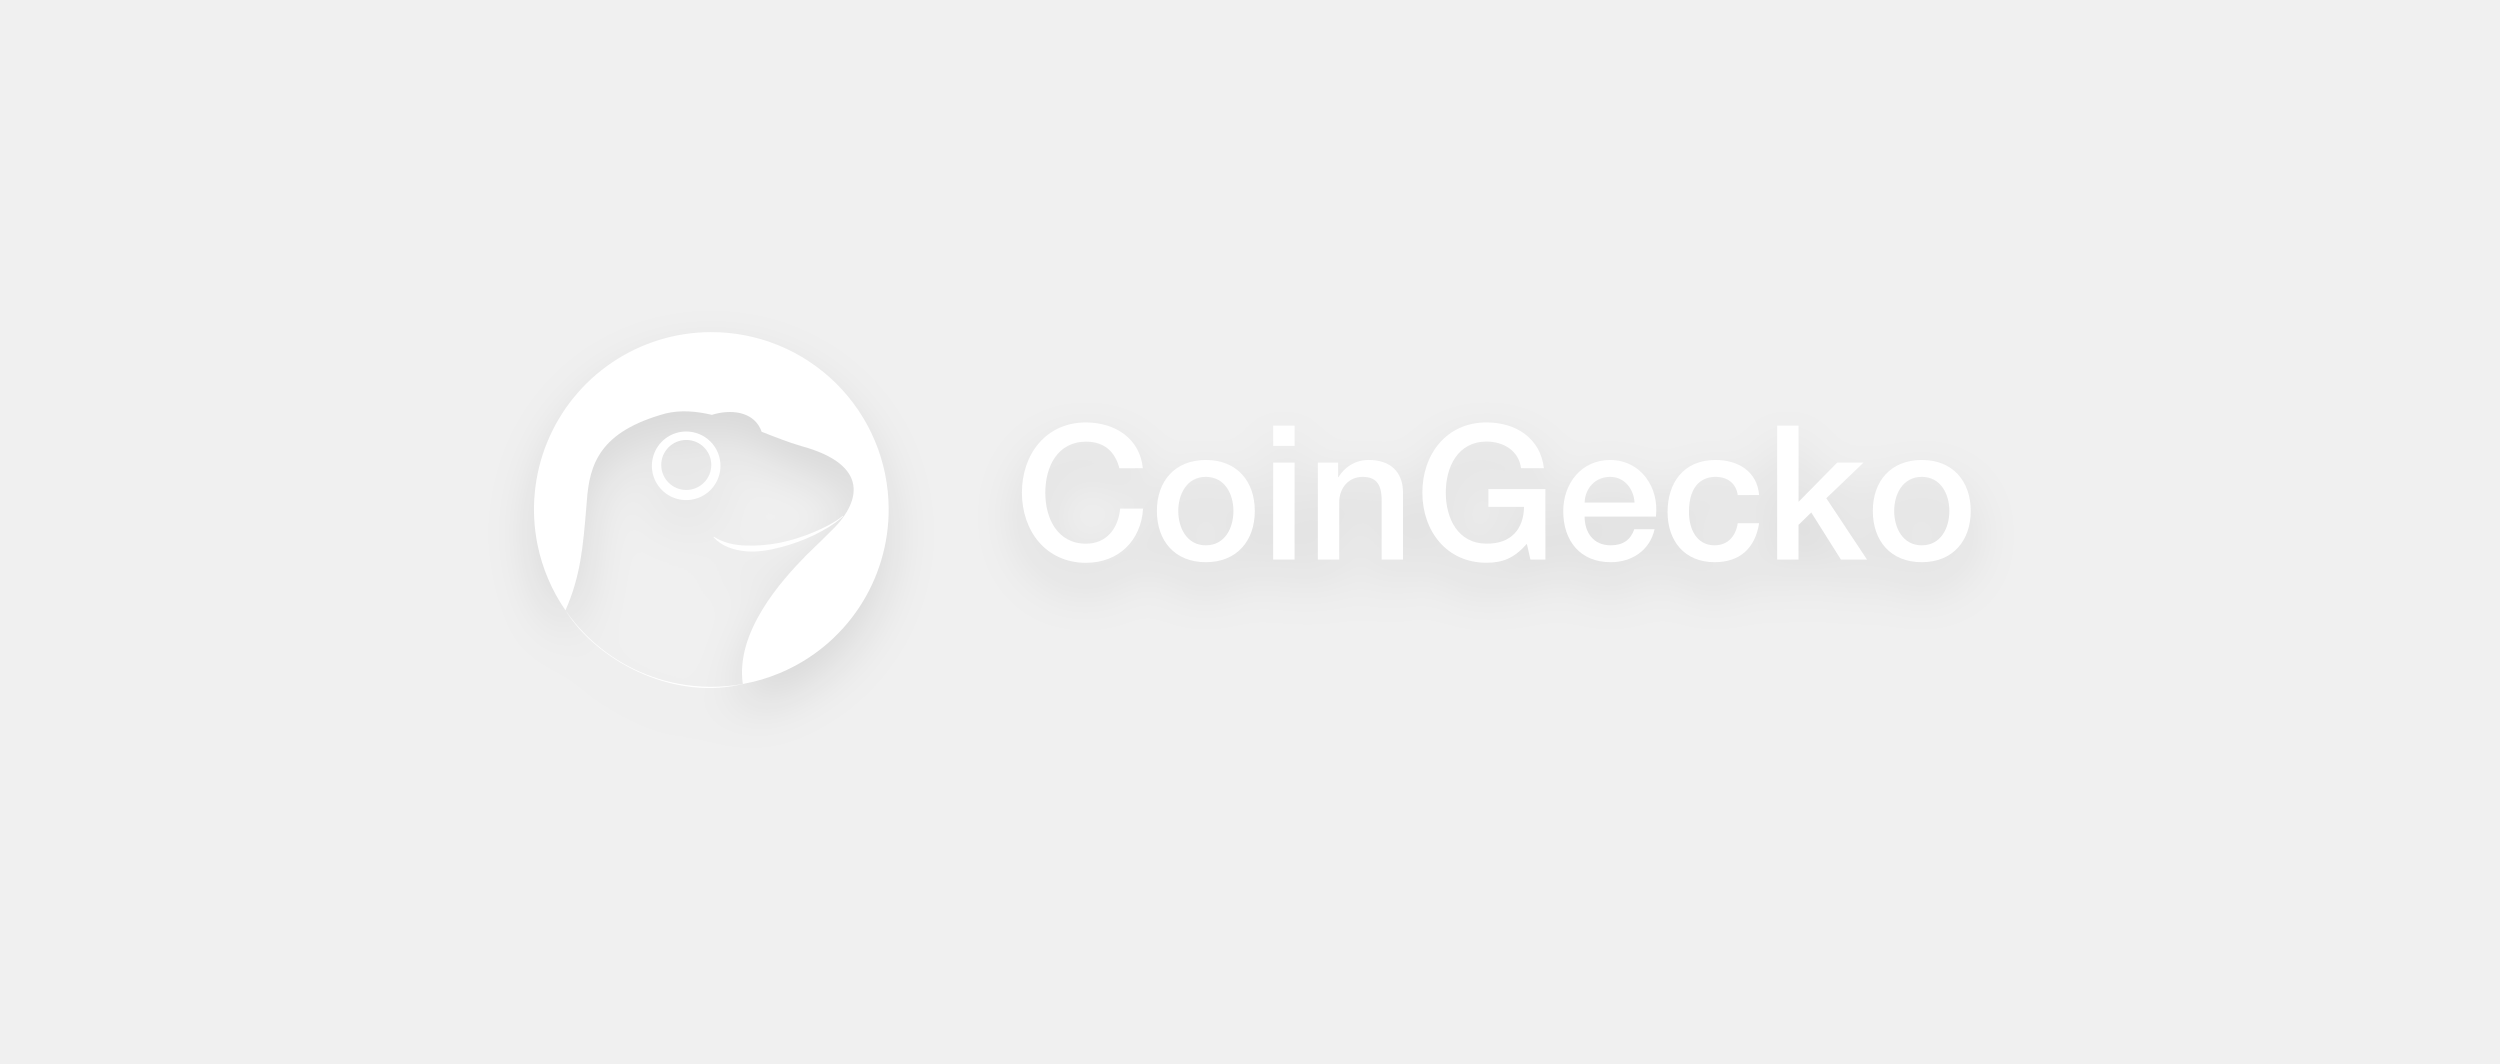
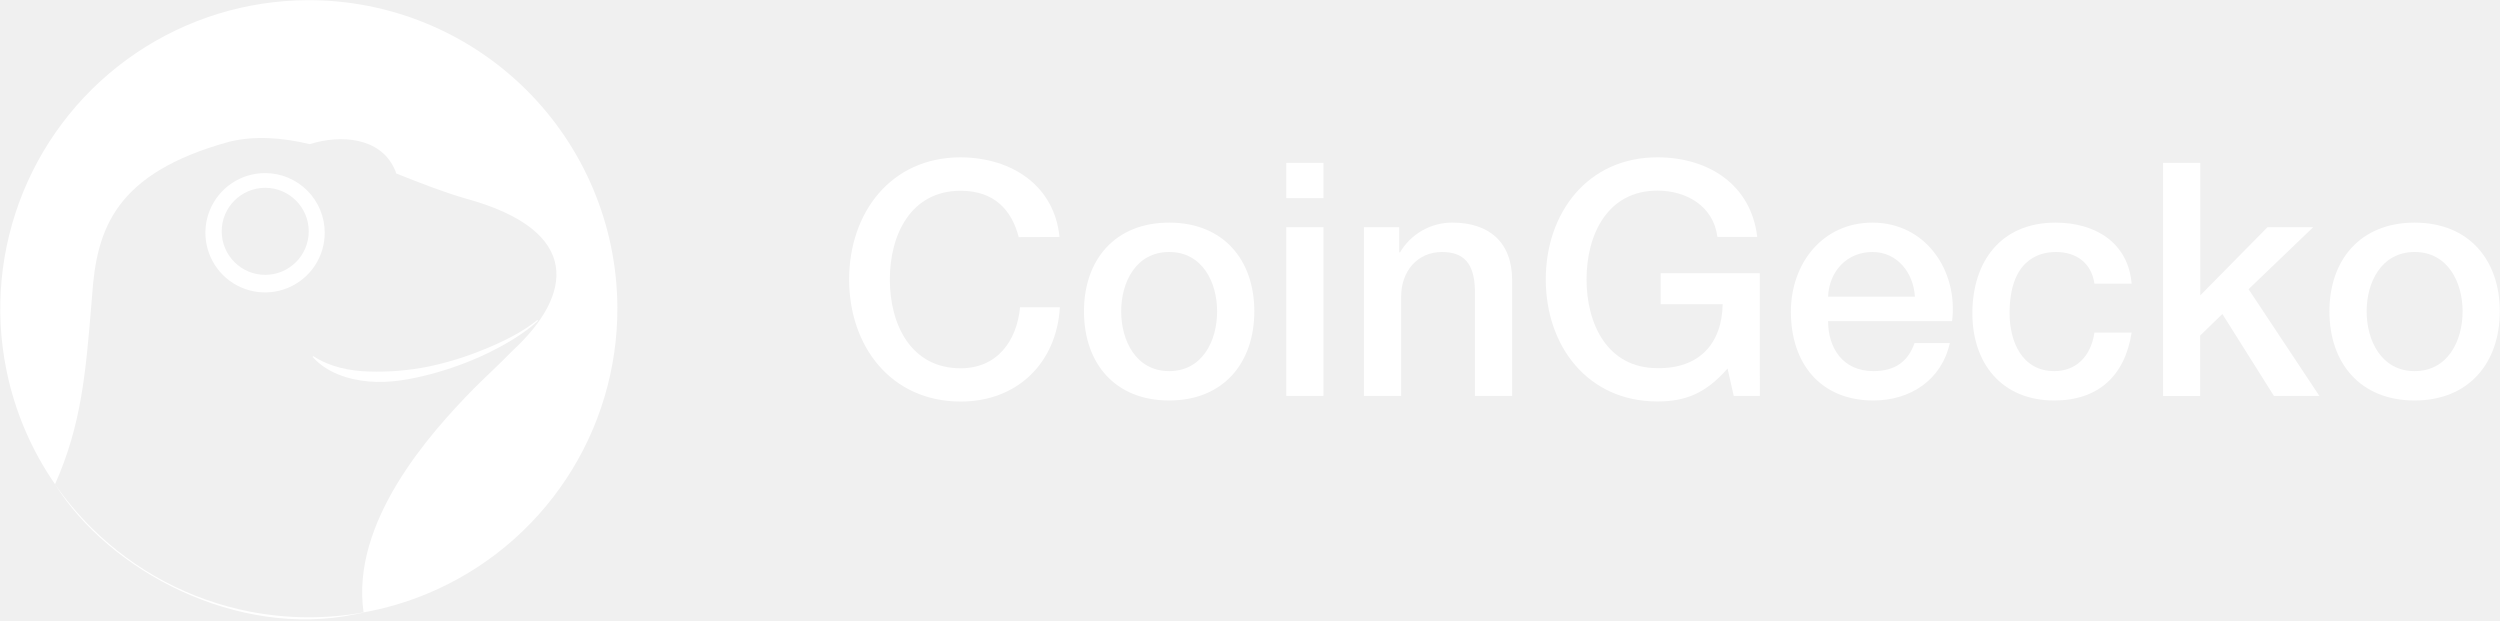
- <svg xmlns="http://www.w3.org/2000/svg" width="174" height="74" viewBox="0 0 174 74" fill="none">
-   <g filter="url(#filter0_d)">
-     <path d="M77.909 32.593C77.634 31.523 76.942 30.739 75.588 30.739C73.59 30.739 72.754 32.501 72.754 34.29C72.754 36.078 73.59 37.841 75.588 37.841C77.039 37.841 77.834 36.758 77.963 35.4H79.556C79.426 37.632 77.846 39.172 75.591 39.172C72.796 39.172 71.125 36.953 71.125 34.289C71.125 31.625 72.791 29.401 75.585 29.401C77.687 29.414 79.344 30.576 79.541 32.587L77.909 32.593Z" fill="white" />
-     <path d="M80.519 35.564C80.519 33.501 81.76 32.014 83.927 32.014C86.095 32.014 87.335 33.501 87.335 35.564C87.335 37.627 86.095 39.13 83.927 39.13C81.76 39.13 80.519 37.641 80.519 35.564ZM85.846 35.564C85.846 34.404 85.259 33.189 83.927 33.189C82.595 33.189 82.008 34.403 82.008 35.564C82.008 36.726 82.595 37.954 83.927 37.954C85.259 37.954 85.846 36.739 85.846 35.564Z" fill="white" />
-     <path d="M88.613 29.624H90.102V31.034H88.613V29.624ZM88.613 32.197H90.102V38.947H88.613V32.197Z" fill="white" />
-     <path d="M91.723 32.197H93.133V33.189L93.159 33.215C93.373 32.847 93.68 32.543 94.049 32.332C94.418 32.12 94.837 32.011 95.262 32.013C96.724 32.013 97.651 32.796 97.651 34.31V38.946H96.162V34.703C96.136 33.645 95.718 33.189 94.844 33.189C93.852 33.189 93.211 33.971 93.211 34.964V38.947H91.723V32.197Z" fill="white" />
-     <path d="M107.561 38.947H106.516L106.269 37.85C105.398 38.842 104.597 39.168 103.464 39.168C100.671 39.17 98.996 36.946 98.996 34.285C98.996 31.624 100.671 29.401 103.462 29.401C105.493 29.401 107.209 30.485 107.456 32.587H105.863C105.707 31.36 104.637 30.733 103.462 30.733C101.463 30.733 100.628 32.495 100.628 34.284C100.628 36.072 101.463 37.836 103.462 37.836C105.132 37.862 106.046 36.857 106.073 35.276H103.592V34.037H107.558L107.561 38.947Z" fill="white" />
-     <path d="M110.289 35.956C110.289 37.014 110.864 37.954 112.104 37.954C112.966 37.954 113.488 37.575 113.748 36.831H115.159C114.833 38.306 113.58 39.13 112.104 39.13C109.989 39.13 108.801 37.654 108.801 35.578C108.801 33.658 110.058 32.014 112.065 32.014C114.193 32.014 115.499 33.933 115.251 35.956H110.289ZM113.763 34.977C113.71 34.037 113.07 33.189 112.065 33.189C111.033 33.189 110.329 33.971 110.289 34.977H113.763Z" fill="white" />
-     <path d="M120.947 34.455C120.829 33.632 120.228 33.189 119.406 33.189C118.632 33.189 117.552 33.593 117.552 35.643C117.552 36.766 118.048 37.954 119.34 37.954C120.202 37.954 120.803 37.38 120.947 36.414H122.436C122.161 38.163 121.081 39.13 119.34 39.13C117.225 39.13 116.062 37.627 116.062 35.643C116.062 33.606 117.174 32.014 119.393 32.014C120.96 32.014 122.294 32.797 122.436 34.455H120.947Z" fill="white" />
-     <path d="M123.691 29.624H125.18V34.925L127.87 32.197H129.698L127.112 34.677L129.945 38.947H128.127L126.064 35.669L125.176 36.531V38.949H123.691V29.624Z" fill="white" />
-     <path d="M130.348 35.564C130.348 33.501 131.588 32.014 133.755 32.014C135.923 32.014 137.164 33.501 137.164 35.564C137.164 37.627 135.923 39.13 133.755 39.13C131.588 39.13 130.348 37.641 130.348 35.564ZM135.675 35.564C135.675 34.404 135.087 33.189 133.755 33.189C132.423 33.189 131.836 34.403 131.836 35.564C131.836 36.726 132.423 37.954 133.755 37.954C135.087 37.954 135.675 36.739 135.675 35.564Z" fill="white" />
-     <path fill-rule="evenodd" clip-rule="evenodd" d="M59.804 42.271C61.151 40.234 61.864 37.844 61.853 35.403C61.838 32.129 60.523 28.995 58.198 26.691C55.873 24.387 52.727 23.1 49.453 23.114C47.012 23.125 44.628 23.86 42.604 25.226C40.581 26.591 39.007 28.526 38.083 30.786C37.158 33.046 36.925 35.529 37.412 37.922C37.747 39.565 38.411 41.114 39.356 42.481C39.356 42.481 39.355 42.481 39.355 42.481C41.529 45.961 46.642 48.664 51.366 47.683C51.476 47.663 51.587 47.641 51.699 47.617L51.695 47.608C52.579 47.449 53.448 47.194 54.284 46.842C56.536 45.898 58.457 44.307 59.804 42.271ZM51.695 47.608V47.608L51.699 47.607C51.182 43.995 54.339 40.457 56.117 38.646C56.285 38.476 56.49 38.28 56.714 38.065L56.714 38.065C57.017 37.775 57.354 37.452 57.68 37.117C60.028 34.946 60.525 32.341 55.769 31.046C54.88 30.788 53.958 30.424 53.025 30.056L53.004 30.047L53.003 30.042L53.005 30.044L52.999 30.026C52.983 29.966 52.957 29.901 52.92 29.833C52.352 28.623 50.824 28.476 49.554 28.871L49.566 28.872L49.553 28.875C48.453 28.616 47.365 28.524 46.322 28.778C41.761 30.035 41.019 32.258 40.839 34.935L40.809 35.294C40.583 38.023 40.41 40.109 39.356 42.481C39.787 43.104 40.276 43.689 40.819 44.227C42.553 45.946 44.758 47.112 47.155 47.577C48.661 47.87 50.2 47.877 51.695 47.608Z" fill="white" />
-     <path fill-rule="evenodd" clip-rule="evenodd" d="M49.743 33.745C50.006 33.352 50.145 32.891 50.145 32.418C50.145 32.105 50.084 31.795 49.964 31.505C49.844 31.215 49.668 30.952 49.446 30.731C49.224 30.509 48.961 30.333 48.672 30.214C48.382 30.094 48.072 30.032 47.758 30.032C47.286 30.032 46.825 30.172 46.432 30.435C46.039 30.697 45.733 31.07 45.553 31.506C45.372 31.942 45.325 32.422 45.417 32.885C45.509 33.349 45.737 33.774 46.071 34.108C46.404 34.441 46.83 34.669 47.293 34.761C47.756 34.853 48.236 34.805 48.672 34.624C49.108 34.444 49.481 34.138 49.743 33.745ZM47.764 34.103C48.726 34.103 49.505 33.324 49.505 32.362C49.505 31.401 48.726 30.621 47.764 30.621C46.803 30.621 46.023 31.401 46.023 32.362C46.023 33.324 46.803 34.103 47.764 34.103Z" fill="white" />
-     <path d="M58.679 35.941C58.079 36.489 57.364 36.894 56.637 37.252C55.901 37.601 55.133 37.881 54.344 38.086C53.555 38.291 52.732 38.444 51.898 38.369C51.065 38.293 50.212 38.01 49.66 37.385L49.686 37.355C50.363 37.794 51.145 37.949 51.922 37.971C52.711 37.995 53.499 37.93 54.273 37.778C55.054 37.614 55.819 37.378 56.556 37.072C57.294 36.767 58.025 36.414 58.653 35.911L58.679 35.941Z" fill="white" />
-   </g>
-   <defs>
-     <filter id="filter0_d" x="33.831" y="21.448" width="106.666" height="31.439" filterUnits="userSpaceOnUse" color-interpolation-filters="sRGB">
-       <feFlood flood-opacity="0" result="BackgroundImageFix" />
-       <feColorMatrix in="SourceAlpha" type="matrix" values="0 0 0 0 0 0 0 0 0 0 0 0 0 0 0 0 0 0 127 0" />
-       <feOffset dy="1.667" />
-       <feGaussianBlur stdDeviation="1.667" />
-       <feColorMatrix type="matrix" values="0 0 0 0 0 0 0 0 0 0 0 0 0 0 0 0 0 0 0.1 0" />
-       <feBlend mode="normal" in2="BackgroundImageFix" result="effect1_dropShadow" />
-       <feBlend mode="normal" in="SourceGraphic" in2="effect1_dropShadow" result="shape" />
-     </filter>
-   </defs>
+ <svg xmlns="http://www.w3.org/2000/svg" width="1615" height="401" viewBox="0 0 1615 401" fill="none">
+   <path d="M658.08 153.172C653.645 135.883 642.463 123.233 620.598 123.233C588.331 123.233 574.837 151.688 574.837 180.566C574.837 209.443 588.331 237.915 620.598 237.915C644.024 237.915 656.862 220.423 658.955 198.495H684.678C682.569 234.541 657.065 259.405 620.644 259.405C575.524 259.405 548.537 223.562 548.537 180.55C548.537 137.539 575.431 101.633 620.551 101.633C654.488 101.836 681.257 120.609 684.428 153.078L658.08 153.172Z" fill="white" />
+   <path d="M700.247 201.148C700.247 167.835 720.269 143.814 755.269 143.814C790.269 143.814 810.291 167.835 810.291 201.148C810.291 234.461 790.269 258.715 755.269 258.715C720.269 258.715 700.247 234.679 700.247 201.148ZM786.255 201.148C786.255 182.406 776.775 162.79 755.269 162.79C733.763 162.79 724.283 182.391 724.283 201.148C724.283 219.905 733.763 239.74 755.269 239.74C776.775 239.74 786.255 220.123 786.255 201.148Z" fill="white" />
+   <path d="M830.923 105.224H854.959V127.995H830.923V105.224ZM830.923 146.768H854.959V255.765H830.923V146.768Z" fill="white" />
+   <path d="M881.114 146.77H903.885V162.794L904.307 163.216C907.759 157.28 912.716 152.36 918.678 148.952C924.639 145.543 931.393 143.767 938.26 143.803C961.874 143.803 976.836 156.454 976.836 180.895V255.752H952.8V187.236C952.379 170.166 945.632 162.794 931.513 162.794C915.489 162.794 905.15 175.429 905.15 191.453V255.768H881.114V146.77Z" fill="white" />
+   <path d="M1136.86 255.766H1119.99L1116 238.055C1101.94 254.079 1089.01 259.342 1070.7 259.342C1025.62 259.374 998.566 223.453 998.566 180.488C998.566 137.523 1025.62 101.633 1070.67 101.633C1103.47 101.633 1131.18 119.125 1135.18 153.078H1109.45C1106.92 133.259 1089.65 123.139 1070.67 123.139C1038.41 123.139 1024.91 151.595 1024.91 180.472C1024.91 209.35 1038.41 237.821 1070.67 237.821C1097.65 238.243 1112.4 222.016 1112.84 196.496H1072.78V176.49H1136.82L1136.86 255.766Z" fill="white" />
+   <path d="M1180.95 207.473C1180.95 224.559 1190.22 239.74 1210.24 239.74C1224.16 239.74 1232.59 233.617 1236.79 221.607H1259.58C1254.32 245.424 1234.08 258.715 1210.24 258.715C1176.1 258.715 1156.91 234.882 1156.91 201.366C1156.91 170.365 1177.21 143.814 1209.62 143.814C1243.98 143.814 1265.06 174.8 1261.06 207.473H1180.95ZM1237.03 191.668C1236.19 176.487 1225.85 162.79 1209.62 162.79C1192.96 162.79 1181.59 175.425 1180.95 191.668H1237.03Z" fill="white" />
+   <path d="M1353 183.234C1351.1 169.943 1341.4 162.79 1328.12 162.79C1315.63 162.79 1298.19 169.318 1298.19 202.413C1298.19 220.545 1306.2 239.74 1327.06 239.74C1340.98 239.74 1350.68 230.462 1353 214.86H1377.04C1372.6 243.113 1355.18 258.715 1327.06 258.715C1292.91 258.715 1274.15 234.461 1274.15 202.413C1274.15 169.522 1292.08 143.814 1327.91 143.814C1353.21 143.814 1374.76 156.465 1377.04 183.234H1353Z" fill="white" />
+   <path d="M1397.33 105.224H1421.36V190.826L1464.8 146.768H1494.32L1452.57 186.812L1498.31 255.765H1468.95L1435.64 202.836L1421.3 216.752V255.796H1397.33V105.224Z" fill="white" />
+   <path d="M1504.81 201.148C1504.81 167.835 1524.84 143.814 1559.84 143.814C1594.84 143.814 1614.87 167.835 1614.87 201.148C1614.87 234.461 1594.84 258.715 1559.84 258.715C1524.84 258.715 1504.81 234.679 1504.81 201.148ZM1590.84 201.148C1590.84 182.406 1581.34 162.79 1559.84 162.79C1538.33 162.79 1528.85 182.391 1528.85 201.148C1528.85 219.905 1538.33 239.74 1559.84 239.74C1581.34 239.74 1590.84 220.123 1590.84 201.148V201.148Z" fill="white" />
+   <path fill-rule="evenodd" clip-rule="evenodd" d="M365.733 309.436C387.487 276.557 399.003 237.965 398.824 198.541C398.58 145.679 377.35 95.079 339.803 57.868C302.255 20.657 251.465 -0.116 198.603 0.116C159.179 0.293 120.693 12.156 88.011 34.206C55.329 56.255 29.92 87.501 14.997 123.992C0.073 160.483 -3.694 200.58 4.171 239.212C9.573 265.744 20.295 290.767 35.553 312.828C35.551 312.831 35.55 312.834 35.549 312.836C70.657 369.056 153.268 412.713 229.576 396.812C231.327 396.491 233.086 396.142 234.854 395.766L234.837 395.723L234.798 395.628L234.832 395.619C249.095 393.05 263.107 388.92 276.608 383.257C312.962 368.005 343.978 342.315 365.733 309.436ZM234.832 395.619L234.865 395.611C226.509 337.278 277.486 280.148 306.207 250.911C308.914 248.17 312.224 244.999 315.838 241.537L315.839 241.536L315.84 241.536C320.737 236.845 326.192 231.619 331.463 226.201C369.36 191.149 377.361 149.097 300.574 128.184C286.22 124.03 271.343 118.153 256.279 112.201L256.279 112.201L255.939 112.067C255.932 112.039 255.926 112.011 255.919 111.983L255.952 112.006C255.92 111.912 255.887 111.819 255.854 111.726C255.596 110.748 255.175 109.71 254.578 108.611C245.405 89.071 220.726 86.698 200.228 93.077C200.288 93.081 200.349 93.086 200.412 93.091L200.214 93.138C182.441 88.952 164.886 87.469 148.035 91.576C74.38 111.866 62.404 147.766 59.498 191.008C59.336 192.947 59.177 194.866 59.02 196.765L59.019 196.784C55.369 240.855 52.58 274.539 35.553 312.828C42.511 322.89 50.413 332.335 59.183 341.027C87.186 368.779 122.789 387.603 161.49 395.12C185.82 399.845 210.686 399.968 234.832 395.619Z" fill="white" />
+   <path fill-rule="evenodd" clip-rule="evenodd" d="M203.286 171.764C207.519 165.423 209.777 157.969 209.774 150.345C209.774 145.284 208.777 140.273 206.84 135.597C204.903 130.921 202.063 126.673 198.484 123.095C194.904 119.517 190.655 116.68 185.979 114.744C181.302 112.809 176.29 111.814 171.229 111.816C163.605 111.816 156.152 114.077 149.813 118.313C143.474 122.549 138.534 128.57 135.617 135.614C132.7 142.658 131.938 150.409 133.426 157.886C134.915 165.364 138.587 172.232 143.979 177.622C149.372 183.012 156.241 186.682 163.719 188.167C171.197 189.653 178.948 188.887 185.991 185.967C193.034 183.047 199.052 178.105 203.286 171.764ZM171.33 177.553C186.856 177.553 199.442 164.966 199.442 149.44C199.442 133.915 186.856 121.328 171.33 121.328C155.804 121.328 143.218 133.915 143.218 149.44C143.218 164.966 155.804 177.553 171.33 177.553Z" fill="white" />
+   <path d="M347.577 207.224C337.879 216.063 326.337 222.607 314.592 228.386C302.704 234.03 290.312 238.543 277.578 241.864C264.834 245.159 251.543 247.643 238.08 246.425C224.618 245.206 210.858 240.63 201.94 230.541L202.362 230.057C213.295 237.148 225.914 239.646 238.471 240.006C251.198 240.393 263.929 239.345 276.422 236.882C289.042 234.24 301.387 230.423 313.296 225.481C325.212 220.561 337.004 214.861 347.155 206.74L347.577 207.224Z" fill="white" />
</svg>
